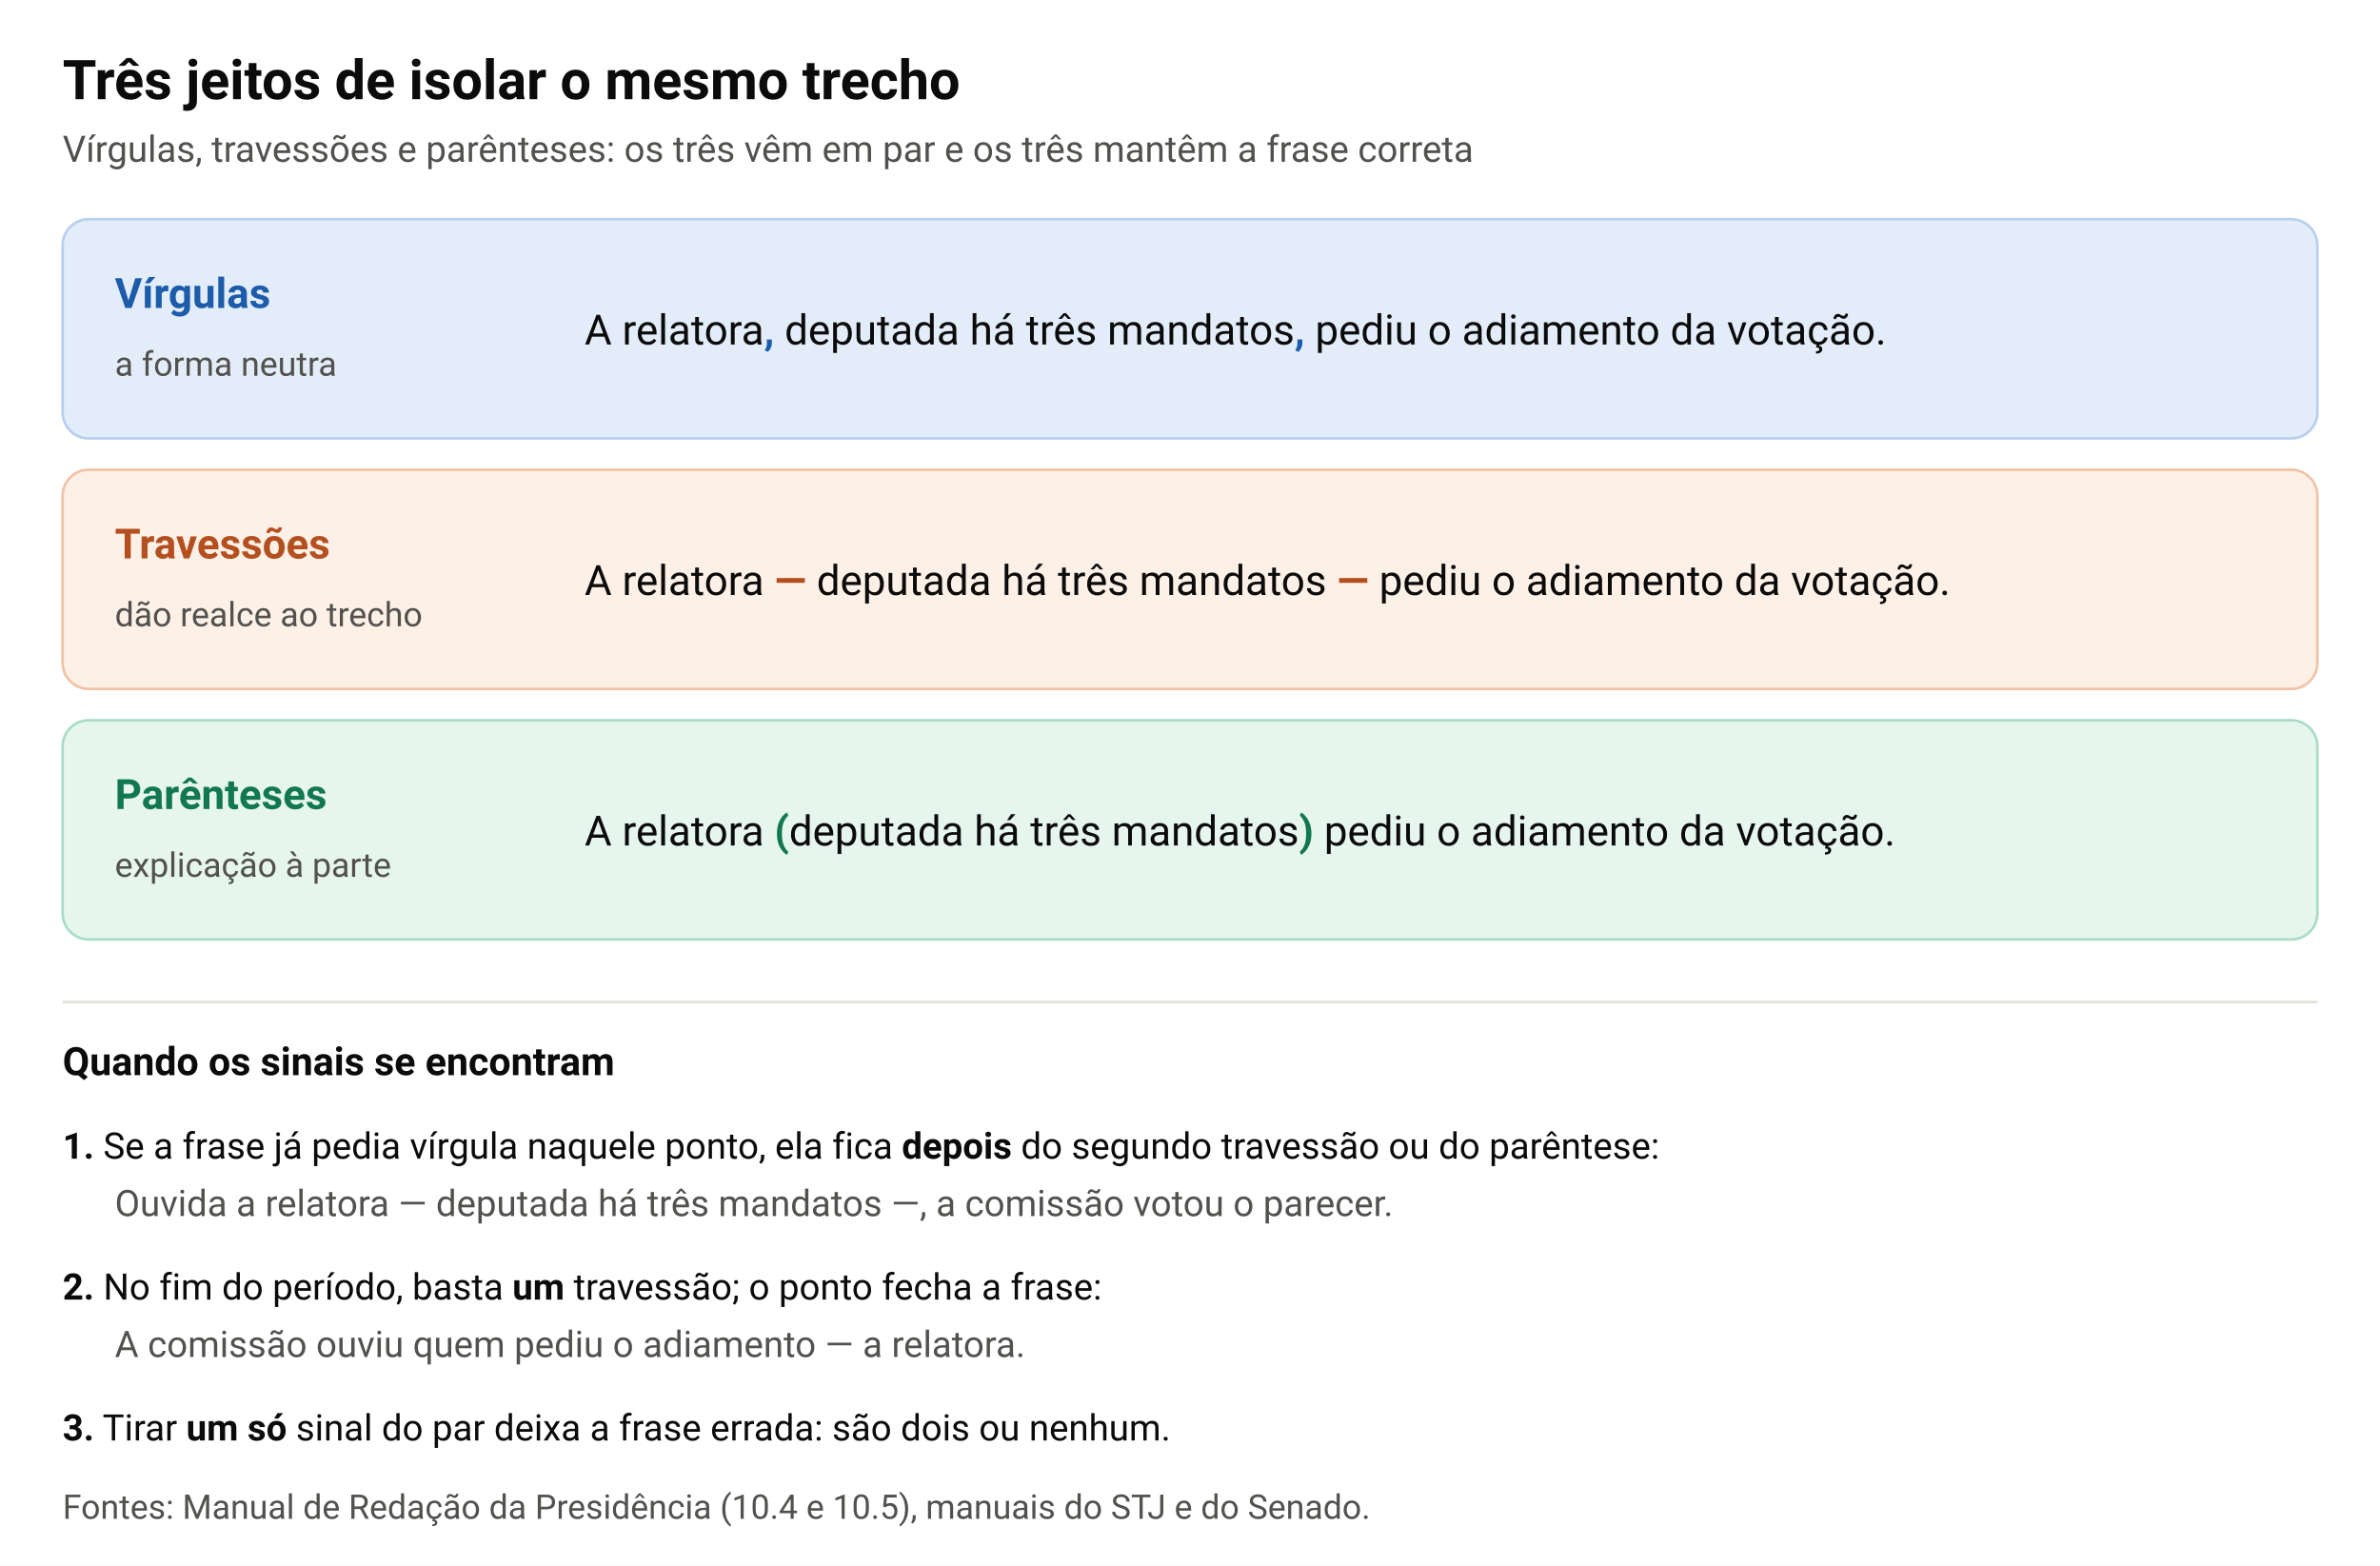
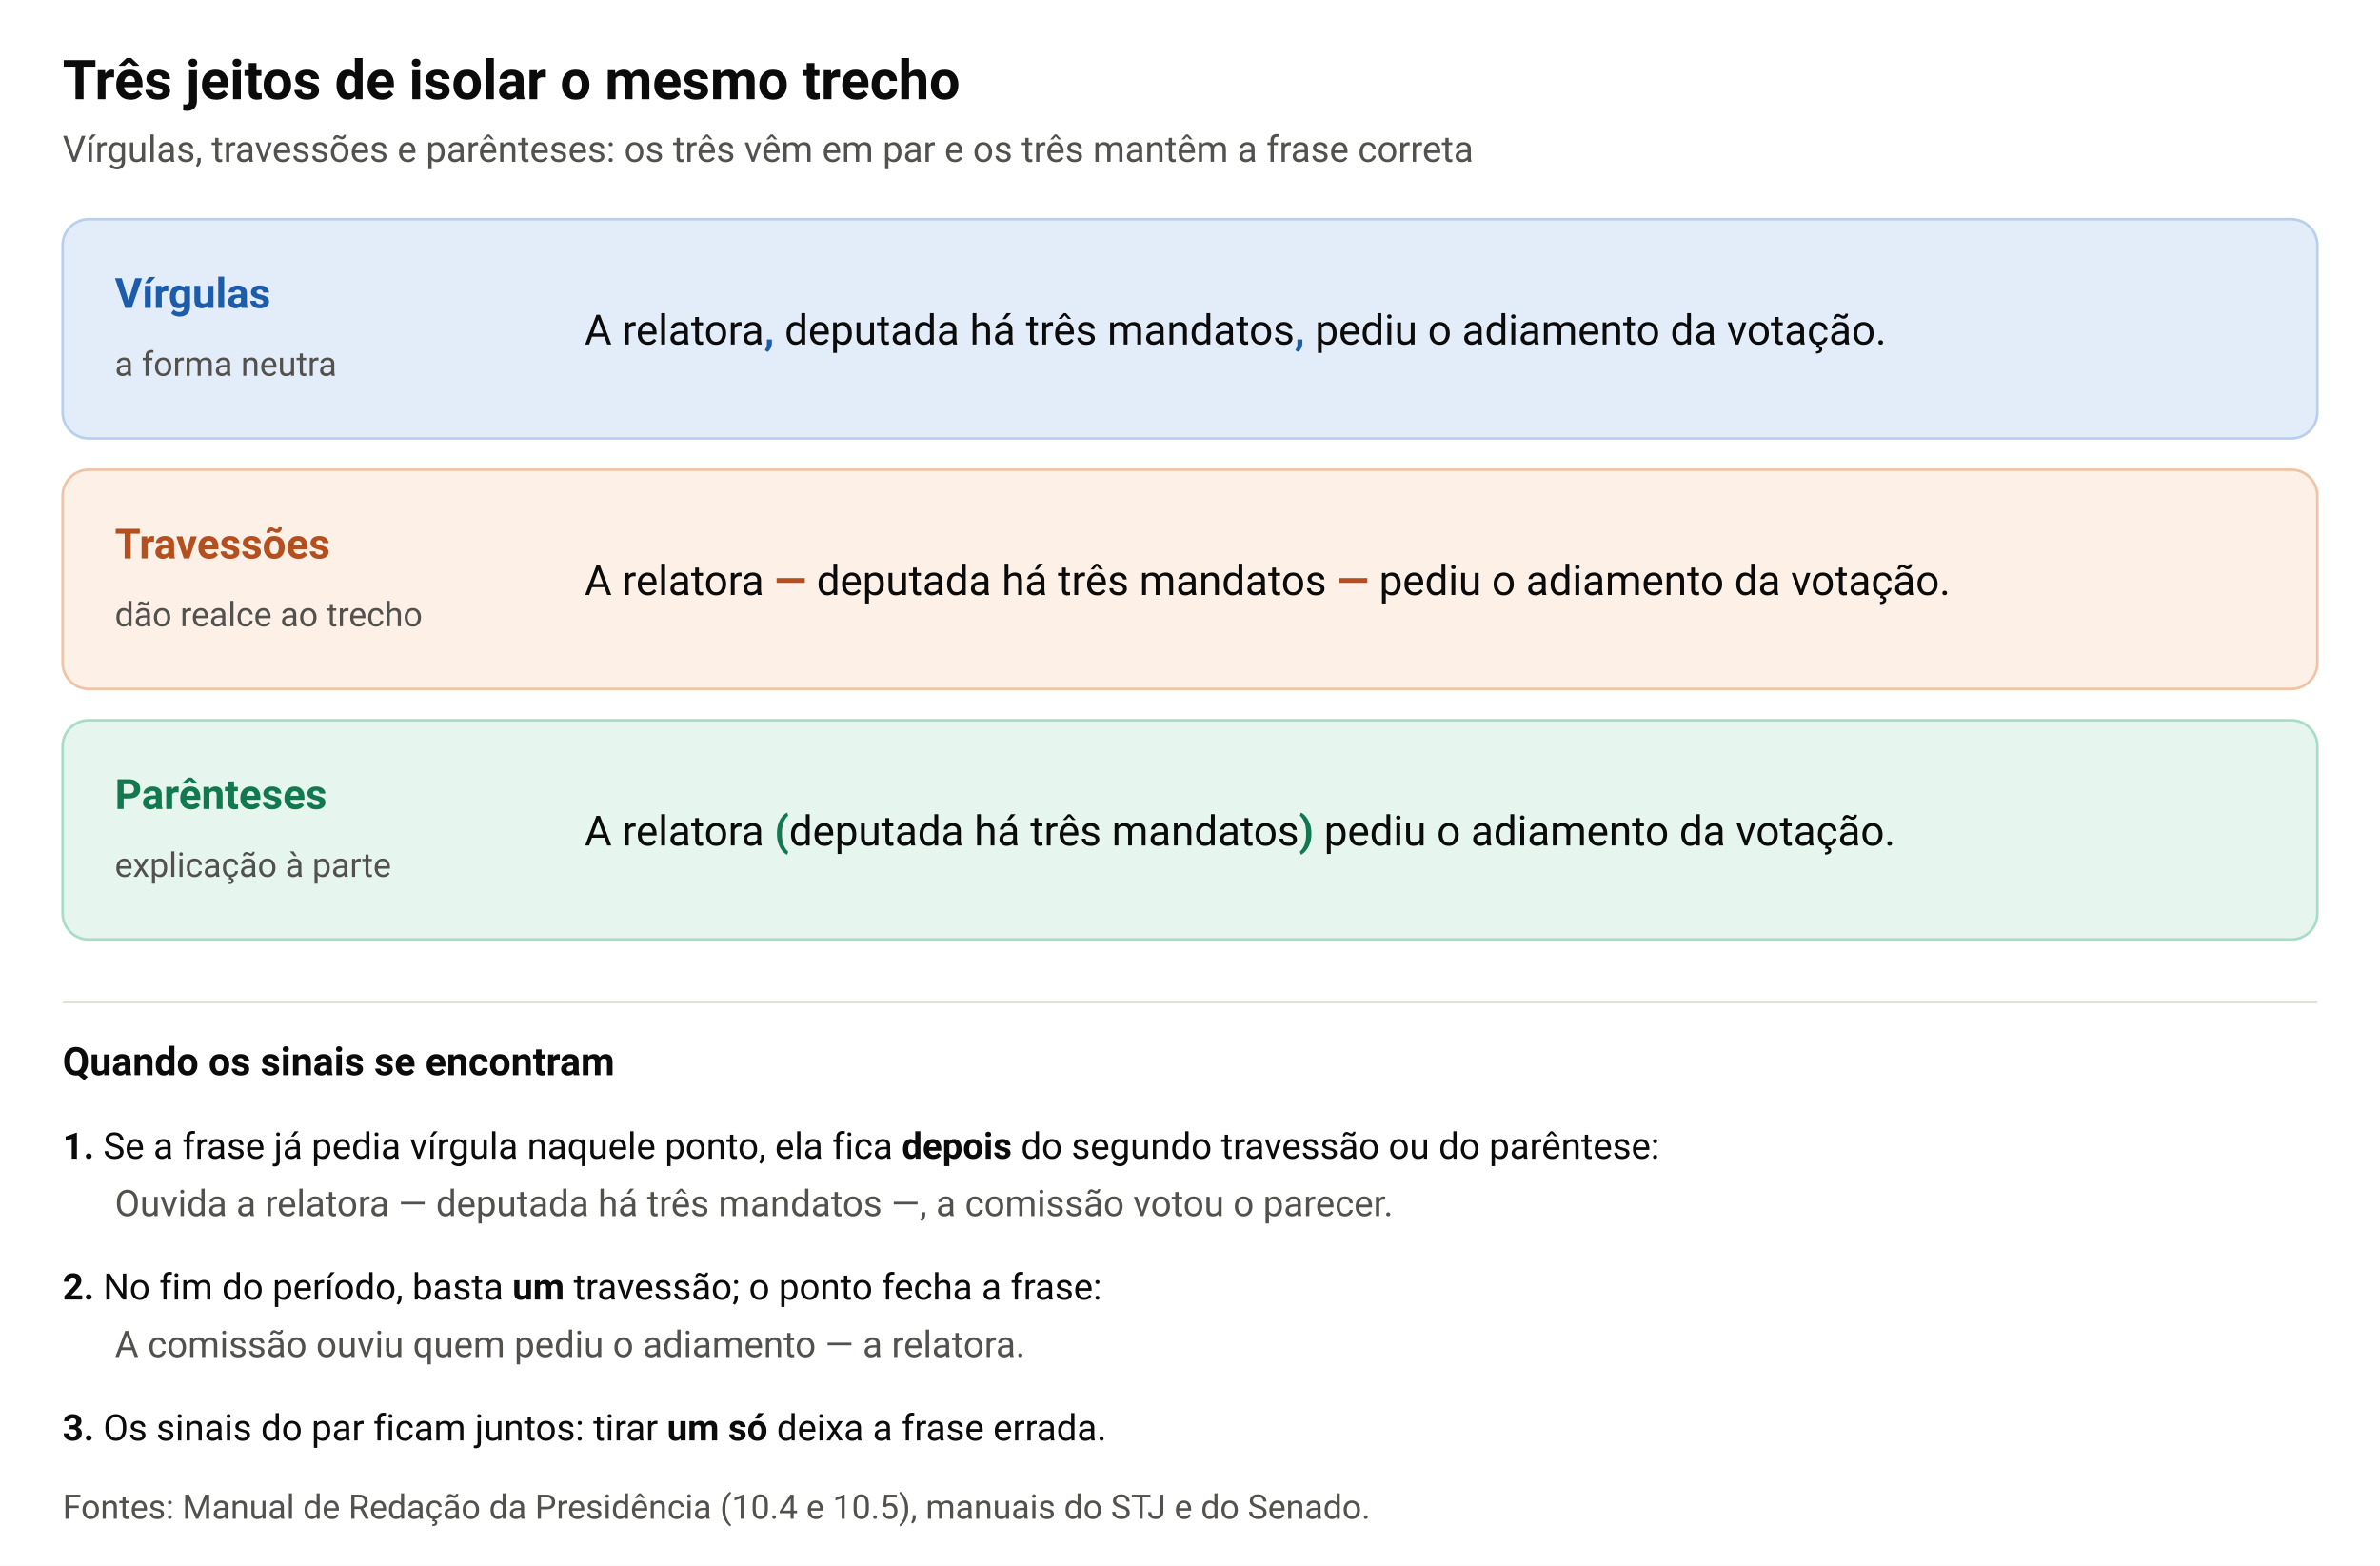
<svg xmlns="http://www.w3.org/2000/svg" width="912" height="600" viewBox="0 0 912 600" font-family="system-ui, -apple-system, 'Segoe UI', Roboto, 'Helvetica Neue', Arial, sans-serif">
  <rect width="912" height="600" fill="#ffffff" />
  <text x="24" y="38" font-size="21" font-weight="700" fill="#0b0b0b">Três jeitos de isolar o mesmo trecho</text>
  <text x="24" y="62" font-size="14" fill="#52514e">Vírgulas, travessões e parênteses: os três vêm em par e os três mantêm a frase correta</text>
  <g transform="translate(24 84)">
    <rect width="864" height="84" rx="10" fill="#e3edf9" stroke="#b8cfee" />
    <text x="20" y="34" font-size="16" font-weight="700" fill="#1c5cab">Vírgulas</text>
    <text x="20" y="60" font-size="13" fill="#52514e">a forma neutra</text>
    <text x="200" y="48" font-size="16" fill="#0b0b0b">A relatora<tspan font-weight="700" fill="#1c5cab">,</tspan> deputada há três mandatos<tspan font-weight="700" fill="#1c5cab">,</tspan> pediu o adiamento da votação.</text>
  </g>
  <g transform="translate(24 180)">
    <rect width="864" height="84" rx="10" fill="#fdf0e6" stroke="#f0c3a6" />
    <text x="20" y="34" font-size="16" font-weight="700" fill="#b4501f">Travessões</text>
    <text x="20" y="60" font-size="13" fill="#52514e">dão realce ao trecho</text>
    <text x="200" y="48" font-size="16" fill="#0b0b0b">A relatora <tspan font-weight="700" fill="#b4501f">—</tspan> deputada há três mandatos <tspan font-weight="700" fill="#b4501f">—</tspan> pediu o adiamento da votação.</text>
  </g>
  <g transform="translate(24 276)">
    <rect width="864" height="84" rx="10" fill="#e6f6ef" stroke="#a9dcc6" />
    <text x="20" y="34" font-size="16" font-weight="700" fill="#12784f">Parênteses</text>
    <text x="20" y="60" font-size="13" fill="#52514e">explicação à parte</text>
    <text x="200" y="48" font-size="16" fill="#0b0b0b">A relatora <tspan font-weight="700" fill="#12784f">(</tspan>deputada há três mandatos<tspan font-weight="700" fill="#12784f">)</tspan> pediu o adiamento da votação.</text>
  </g>
  <line x1="24" y1="384" x2="888" y2="384" stroke="#e1e0d9" />
  <text x="24" y="412" font-size="15" font-weight="700" fill="#0b0b0b">Quando os sinais se encontram</text>
  <g font-size="14" fill="#0b0b0b">
    <text x="24" y="444">
      <tspan font-weight="700">1.</tspan> Se a frase já pedia vírgula naquele ponto, ela fica <tspan font-weight="700">depois</tspan> do segundo travessão ou do parêntese:</text>
    <text x="44" y="466" fill="#52514e">Ouvida a relatora — deputada há três mandatos —, a comissão votou o parecer.</text>
    <text x="24" y="498">
      <tspan font-weight="700">2.</tspan> No fim do período, basta <tspan font-weight="700">um</tspan> travessão; o ponto fecha a frase:</text>
    <text x="44" y="520" fill="#52514e">A comissão ouviu quem pediu o adiamento — a relatora.</text>
    <text x="24" y="552">
-       <tspan font-weight="700">3.</tspan> Tirar <tspan font-weight="700">um só</tspan> sinal do par deixa a frase errada: são dois ou nenhum.</text>
+       <tspan font-weight="700">3.</tspan> Os sinais do par ficam juntos: tirar <tspan font-weight="700">um só</tspan> deixa a frase errada.</text>
  </g>
  <text x="24" y="582" font-size="13" fill="#52514e">Fontes: Manual de Redação da Presidência (10.4 e 10.5), manuais do STJ e do Senado.</text>
</svg>
